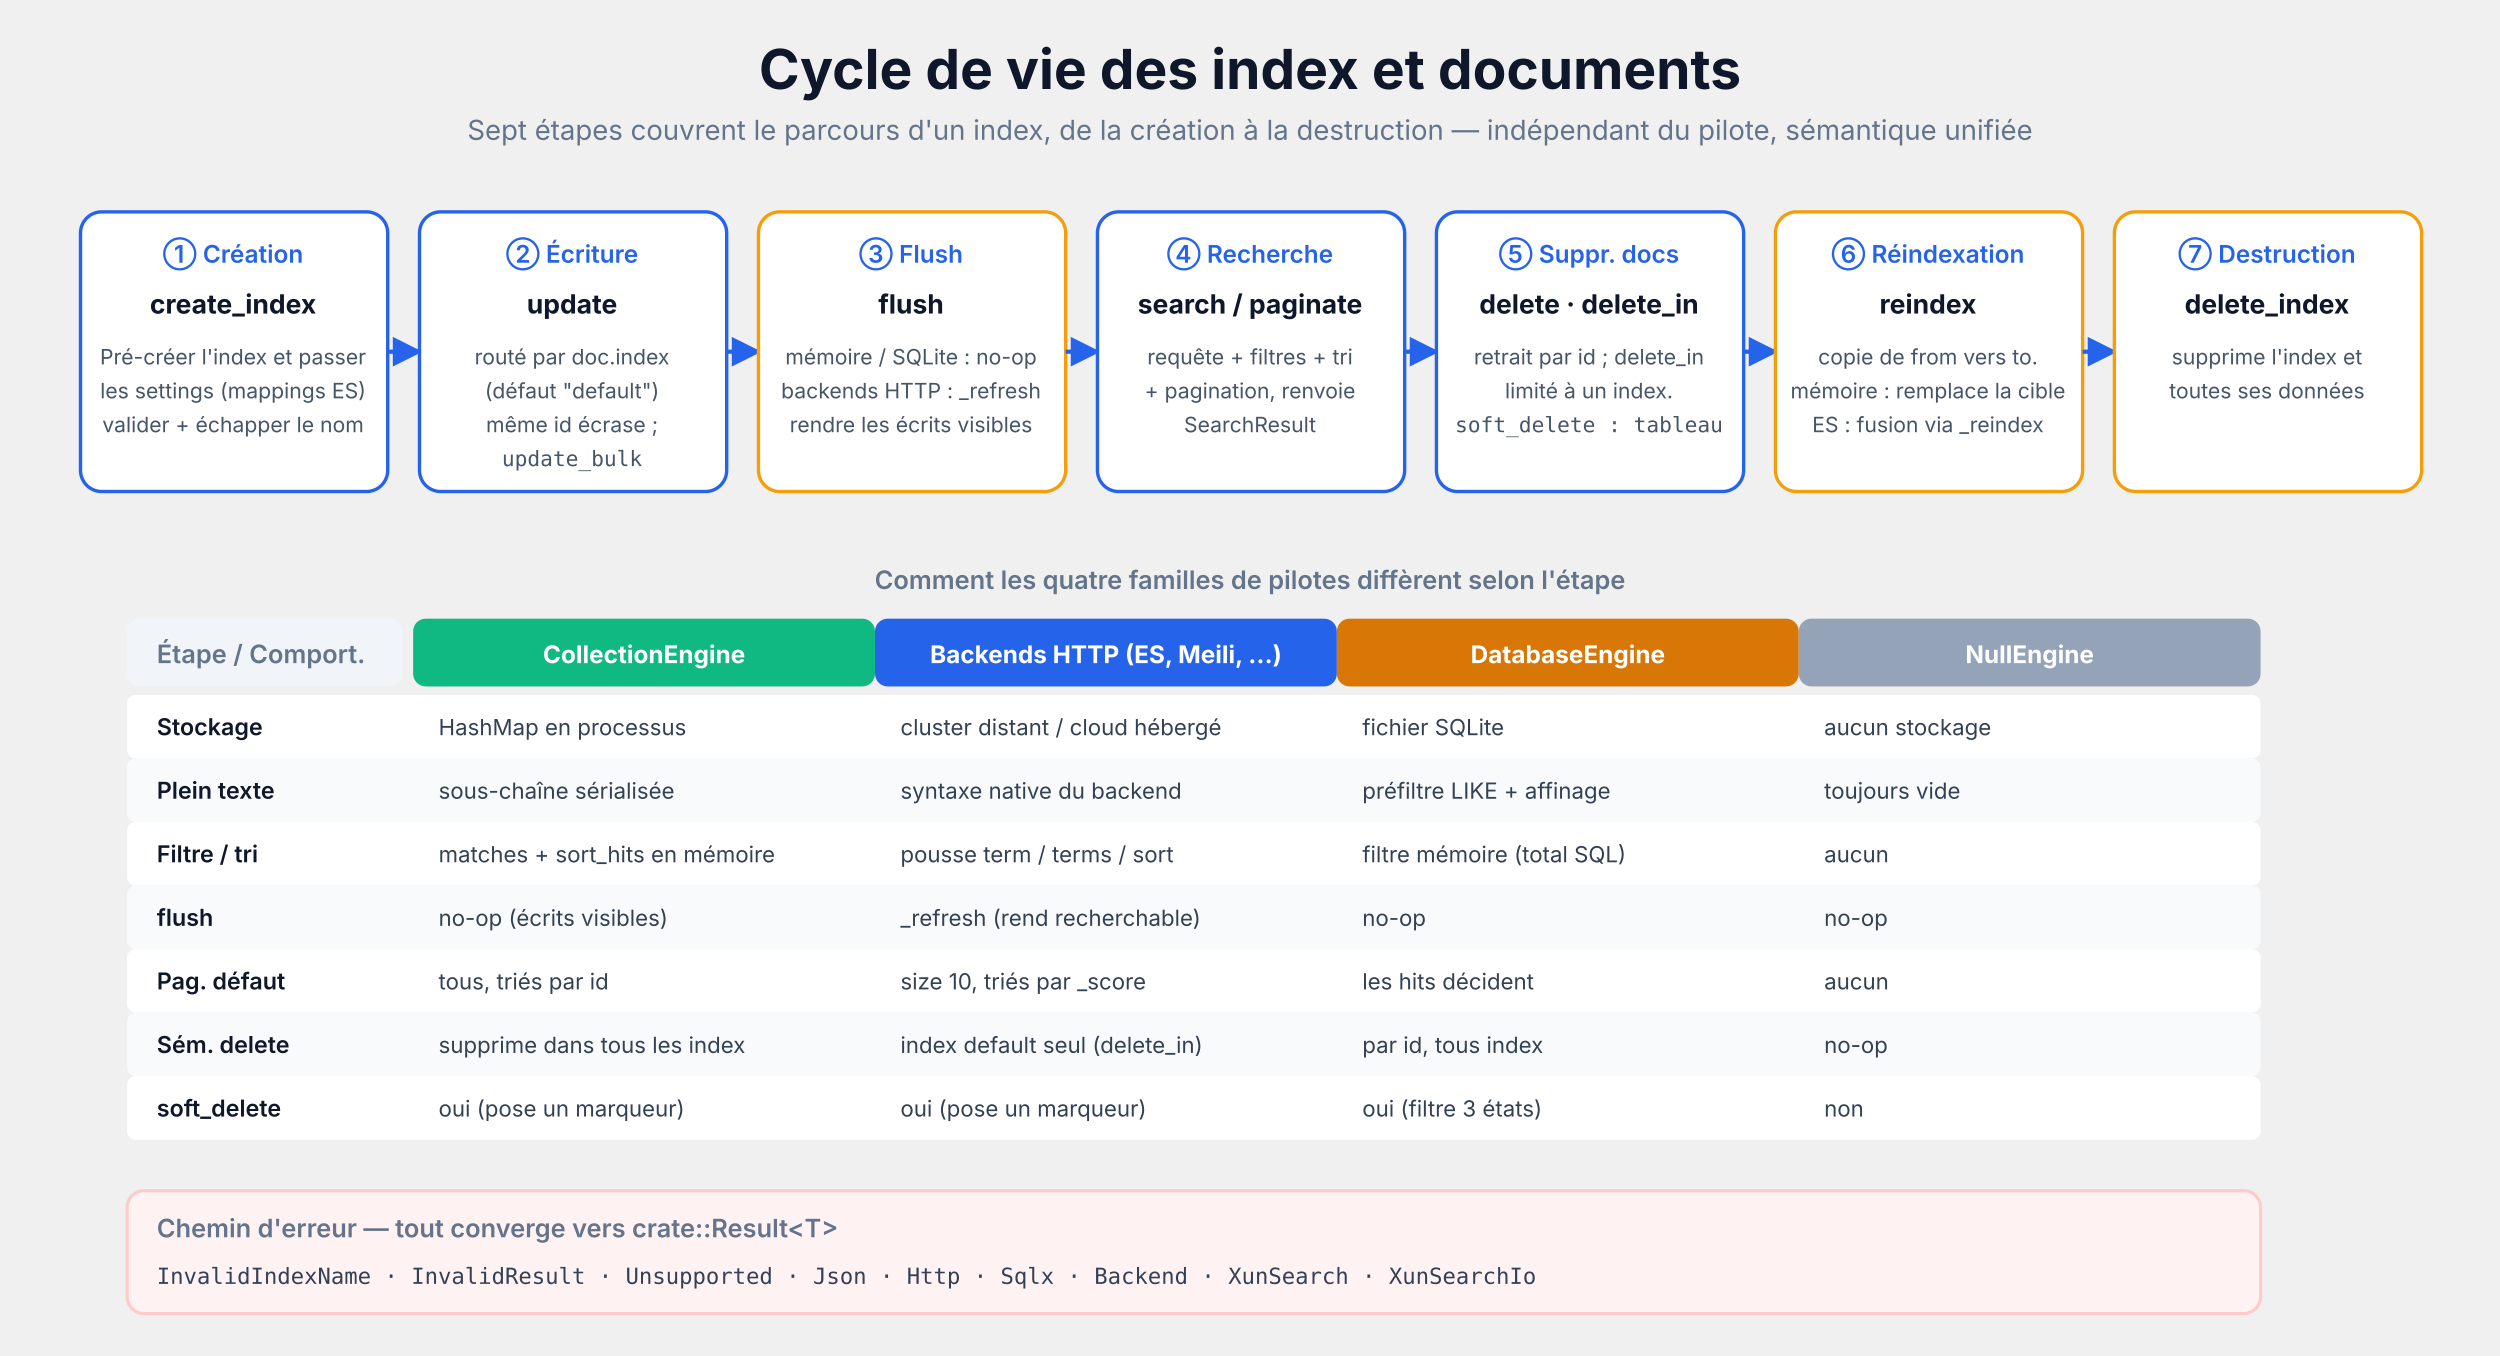
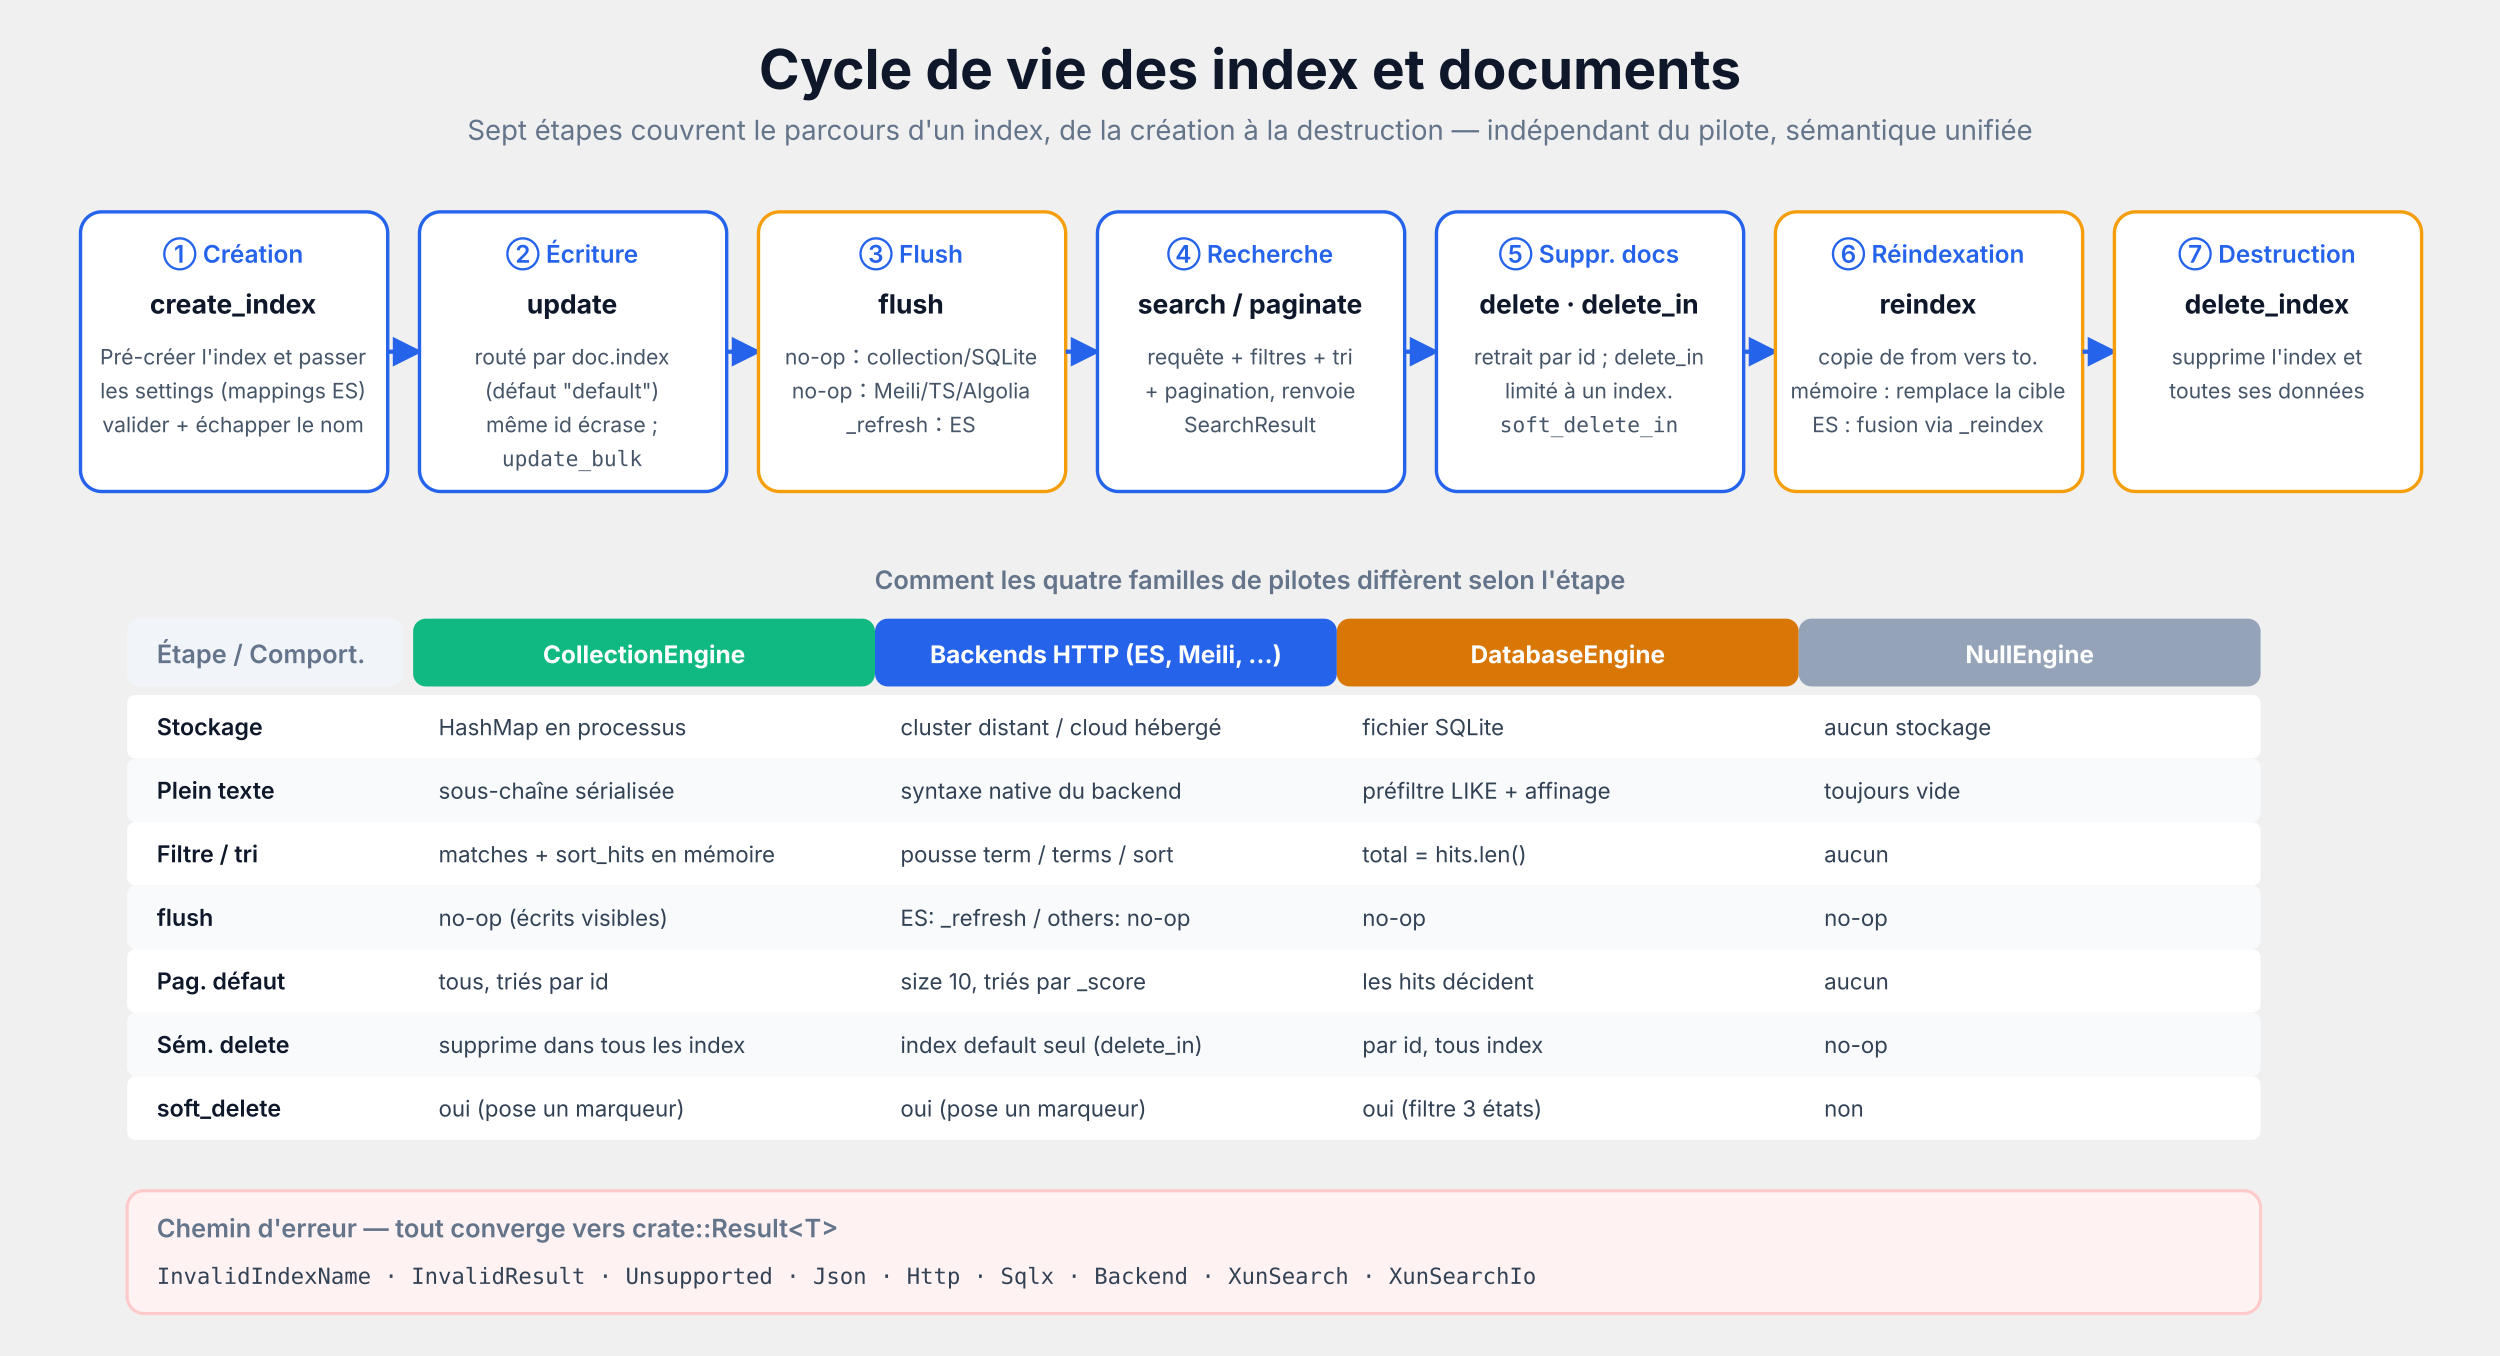
<svg xmlns="http://www.w3.org/2000/svg" viewBox="0 0 1180 640" font-family="system-ui, -apple-system, 'Segoe UI', sans-serif" role="img" aria-labelledby="lifeTitle">
  <defs>
    <marker id="arrow2" viewBox="0 0 10 10" refX="9" refY="5" markerWidth="7" markerHeight="7" orient="auto-start-reverse">
      <path d="M 0 0 L 10 5 L 0 10 z" fill="#2563eb" />
    </marker>
    <style>
      .title { font-size: 26px; font-weight: 700; fill: #0f172a; }
      .sub   { font-size: 13px; fill: #64748b; }
      .node  { fill: #ffffff; stroke: #2563eb; stroke-width: 1.6; }
      .node-alt { stroke: #f59e0b; }
      .step  { font-size: 11.5px; font-weight: 600; fill: #2563eb; }
      .name  { font-size: 12.5px; font-weight: 700; fill: #0f172a; }
      .desc  { font-size: 10px; fill: #475569; }
      .hdr   { font-size: 11.5px; font-weight: 700; fill: #ffffff; }
      .cell  { font-size: 10.5px; fill: #334155; }
      .rowlb { font-size: 11px; font-weight: 600; fill: #0f172a; }
      .lbl   { font-size: 12px; fill: #64748b; font-weight: 600; }
      .mono  { font-family: ui-monospace, SFMono-Regular, Menlo, monospace; }
    </style>
  </defs>
  <text x="590" y="42" text-anchor="middle" class="title">Cycle de vie des index et documents</text>
  <text x="590" y="66" text-anchor="middle" class="sub">Sept étapes couvrent le parcours d'un index, de la création à la destruction — indépendant du pilote, sémantique unifiée</text>
  <rect x="38" y="100" width="145" height="132" rx="10" class="node" />
  <text x="110" y="124" text-anchor="middle" class="step">① Création</text>
  <text x="110" y="148" text-anchor="middle" class="name">create_index</text>
  <text x="110" y="172" text-anchor="middle" class="desc">Pré-créer l'index et passer</text>
  <text x="110" y="188" text-anchor="middle" class="desc">les settings (mappings ES)</text>
  <text x="110" y="204" text-anchor="middle" class="desc">valider + échapper le nom</text>
  <line x1="183" y1="166" x2="198" y2="166" stroke="#2563eb" stroke-width="2" marker-end="url(#arrow2)" />
  <rect x="198" y="100" width="145" height="132" rx="10" class="node" />
  <text x="270" y="124" text-anchor="middle" class="step">② Écriture</text>
  <text x="270" y="148" text-anchor="middle" class="name">update</text>
  <text x="270" y="172" text-anchor="middle" class="desc">routé par doc.index</text>
  <text x="270" y="188" text-anchor="middle" class="desc">(défaut "default")</text>
  <text x="270" y="204" text-anchor="middle" class="desc">même id écrase ;</text>
  <text x="270" y="220" text-anchor="middle" class="desc mono">update_bulk</text>
  <line x1="343" y1="166" x2="358" y2="166" stroke="#2563eb" stroke-width="2" marker-end="url(#arrow2)" />
  <rect x="358" y="100" width="145" height="132" rx="10" class="node node-alt" />
  <text x="430" y="124" text-anchor="middle" class="step">③ Flush</text>
  <text x="430" y="148" text-anchor="middle" class="name">flush</text>
-   <text x="430" y="172" text-anchor="middle" class="desc">mémoire / SQLite : no-op</text>
-   <text x="430" y="188" text-anchor="middle" class="desc">backends HTTP : _refresh</text>
-   <text x="430" y="204" text-anchor="middle" class="desc">rendre les écrits visibles</text>
+   <text x="430" y="172" text-anchor="middle" class="desc">no-op：collection/SQLite</text>
+   <text x="430" y="188" text-anchor="middle" class="desc">no-op：Meili/TS/Algolia</text>
+   <text x="430" y="204" text-anchor="middle" class="desc">_refresh：ES</text>
  <line x1="503" y1="166" x2="518" y2="166" stroke="#2563eb" stroke-width="2" marker-end="url(#arrow2)" />
  <rect x="518" y="100" width="145" height="132" rx="10" class="node" />
  <text x="590" y="124" text-anchor="middle" class="step">④ Recherche</text>
  <text x="590" y="148" text-anchor="middle" class="name">search / paginate</text>
  <text x="590" y="172" text-anchor="middle" class="desc">requête + filtres + tri</text>
  <text x="590" y="188" text-anchor="middle" class="desc">+ pagination, renvoie</text>
  <text x="590" y="204" text-anchor="middle" class="desc">SearchResult</text>
  <line x1="663" y1="166" x2="678" y2="166" stroke="#2563eb" stroke-width="2" marker-end="url(#arrow2)" />
  <rect x="678" y="100" width="145" height="132" rx="10" class="node" />
  <text x="750" y="124" text-anchor="middle" class="step">⑤ Suppr. docs</text>
  <text x="750" y="148" text-anchor="middle" class="name">delete · delete_in</text>
  <text x="750" y="172" text-anchor="middle" class="desc">retrait par id ; delete_in</text>
  <text x="750" y="188" text-anchor="middle" class="desc">limité à un index.</text>
-   <text x="750" y="204" text-anchor="middle" class="desc mono">soft_delete : tableau</text>
+   <text x="750" y="204" text-anchor="middle" class="desc mono">soft_delete_in</text>
  <line x1="823" y1="166" x2="838" y2="166" stroke="#2563eb" stroke-width="2" marker-end="url(#arrow2)" />
  <rect x="838" y="100" width="145" height="132" rx="10" class="node node-alt" />
  <text x="910" y="124" text-anchor="middle" class="step">⑥ Réindexation</text>
  <text x="910" y="148" text-anchor="middle" class="name">reindex</text>
  <text x="910" y="172" text-anchor="middle" class="desc">copie de from vers to.</text>
  <text x="910" y="188" text-anchor="middle" class="desc">mémoire : remplace la cible</text>
  <text x="910" y="204" text-anchor="middle" class="desc">ES : fusion via _reindex</text>
  <line x1="983" y1="166" x2="998" y2="166" stroke="#2563eb" stroke-width="2" marker-end="url(#arrow2)" />
  <rect x="998" y="100" width="145" height="132" rx="10" class="node node-alt" />
  <text x="1070" y="124" text-anchor="middle" class="step">⑦ Destruction</text>
  <text x="1070" y="148" text-anchor="middle" class="name">delete_index</text>
  <text x="1070" y="172" text-anchor="middle" class="desc">supprime l'index et</text>
  <text x="1070" y="188" text-anchor="middle" class="desc">toutes ses données</text>
  <text x="590" y="278" text-anchor="middle" class="lbl">Comment les quatre familles de pilotes diffèrent selon l'étape</text>
  <rect x="60" y="292" width="130" height="32" rx="6" fill="#f1f5f9" />
  <rect x="195" y="292" width="218" height="32" rx="6" fill="#10b981" />
  <rect x="413" y="292" width="218" height="32" rx="6" fill="#2563eb" />
  <rect x="631" y="292" width="218" height="32" rx="6" fill="#d97706" />
  <rect x="849" y="292" width="218" height="32" rx="6" fill="#94a3b8" />
  <text x="74" y="313" class="lbl">Étape / Comport.</text>
  <text x="304" y="313" text-anchor="middle" class="hdr">CollectionEngine</text>
  <text x="522" y="313" text-anchor="middle" class="hdr">Backends HTTP (ES, Meili, …)</text>
  <text x="740" y="313" text-anchor="middle" class="hdr">DatabaseEngine</text>
  <text x="958" y="313" text-anchor="middle" class="hdr">NullEngine</text>
  <rect x="60" y="328" width="1007" height="30" rx="4" fill="#ffffff" />
  <text x="74" y="347" class="rowlb">Stockage</text>
  <text x="207" y="347" class="cell">HashMap en processus</text>
  <text x="425" y="347" class="cell">cluster distant / cloud hébergé</text>
  <text x="643" y="347" class="cell">fichier SQLite</text>
  <text x="861" y="347" class="cell">aucun stockage</text>
  <rect x="60" y="358" width="1007" height="30" rx="4" fill="#f8fafc" />
  <text x="74" y="377" class="rowlb">Plein texte</text>
  <text x="207" y="377" class="cell">sous-chaîne sérialisée</text>
  <text x="425" y="377" class="cell">syntaxe native du backend</text>
  <text x="643" y="377" class="cell">préfiltre LIKE + affinage</text>
  <text x="861" y="377" class="cell">toujours vide</text>
  <rect x="60" y="388" width="1007" height="30" rx="4" fill="#ffffff" />
  <text x="74" y="407" class="rowlb">Filtre / tri</text>
  <text x="207" y="407" class="cell">matches + sort_hits en mémoire</text>
  <text x="425" y="407" class="cell">pousse term / terms / sort</text>
-   <text x="643" y="407" class="cell">filtre mémoire (total SQL)</text>
+   <text x="643" y="407" class="cell">total = hits.len()</text>
  <text x="861" y="407" class="cell">aucun</text>
  <rect x="60" y="418" width="1007" height="30" rx="4" fill="#f8fafc" />
  <text x="74" y="437" class="rowlb">flush</text>
  <text x="207" y="437" class="cell">no-op (écrits visibles)</text>
-   <text x="425" y="437" class="cell">_refresh (rend recherchable)</text>
+   <text x="425" y="437" class="cell">ES: _refresh / others: no-op</text>
  <text x="643" y="437" class="cell">no-op</text>
  <text x="861" y="437" class="cell">no-op</text>
  <rect x="60" y="448" width="1007" height="30" rx="4" fill="#ffffff" />
  <text x="74" y="467" class="rowlb">Pag. défaut</text>
  <text x="207" y="467" class="cell">tous, triés par id</text>
  <text x="425" y="467" class="cell">size 10, triés par _score</text>
  <text x="643" y="467" class="cell">les hits décident</text>
  <text x="861" y="467" class="cell">aucun</text>
  <rect x="60" y="478" width="1007" height="30" rx="4" fill="#f8fafc" />
  <text x="74" y="497" class="rowlb">Sém. delete</text>
  <text x="207" y="497" class="cell">supprime dans tous les index</text>
  <text x="425" y="497" class="cell">index default seul (delete_in)</text>
  <text x="643" y="497" class="cell">par id, tous index</text>
  <text x="861" y="497" class="cell">no-op</text>
  <rect x="60" y="508" width="1007" height="30" rx="4" fill="#ffffff" />
  <text x="74" y="527" class="rowlb">soft_delete</text>
  <text x="207" y="527" class="cell">oui (pose un marqueur)</text>
  <text x="425" y="527" class="cell">oui (pose un marqueur)</text>
  <text x="643" y="527" class="cell">oui (filtre 3 états)</text>
  <text x="861" y="527" class="cell">non</text>
  <rect x="60" y="562" width="1007" height="58" rx="8" fill="#fef2f2" stroke="#fecaca" stroke-width="1.5" />
  <text x="74" y="584" class="lbl">Chemin d'erreur — tout converge vers crate::Result&lt;T&gt;</text>
  <text x="74" y="606" class="cell mono">InvalidIndexName · InvalidResult · Unsupported · Json · Http · Sqlx · Backend · XunSearch · XunSearchIo</text>
</svg>
